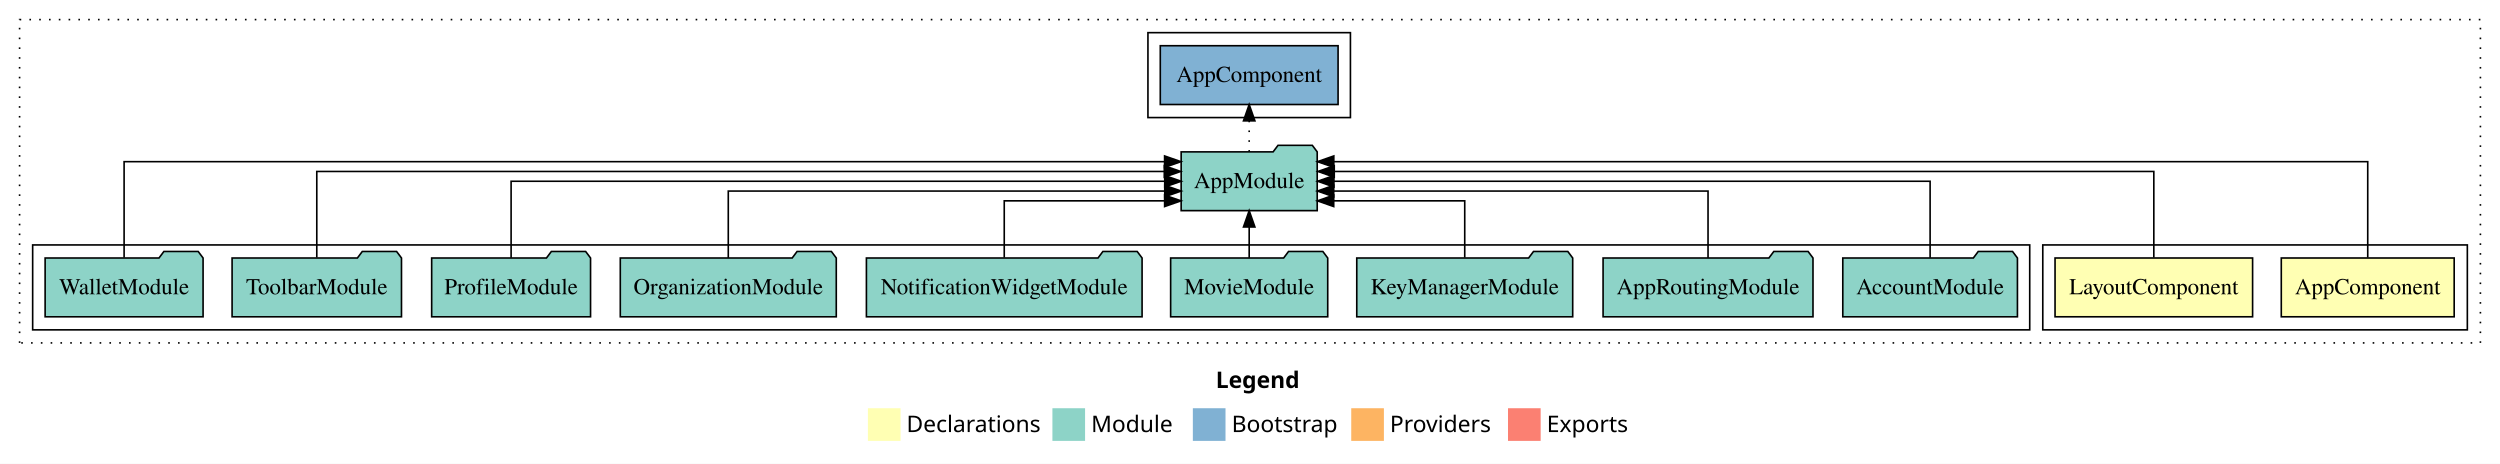
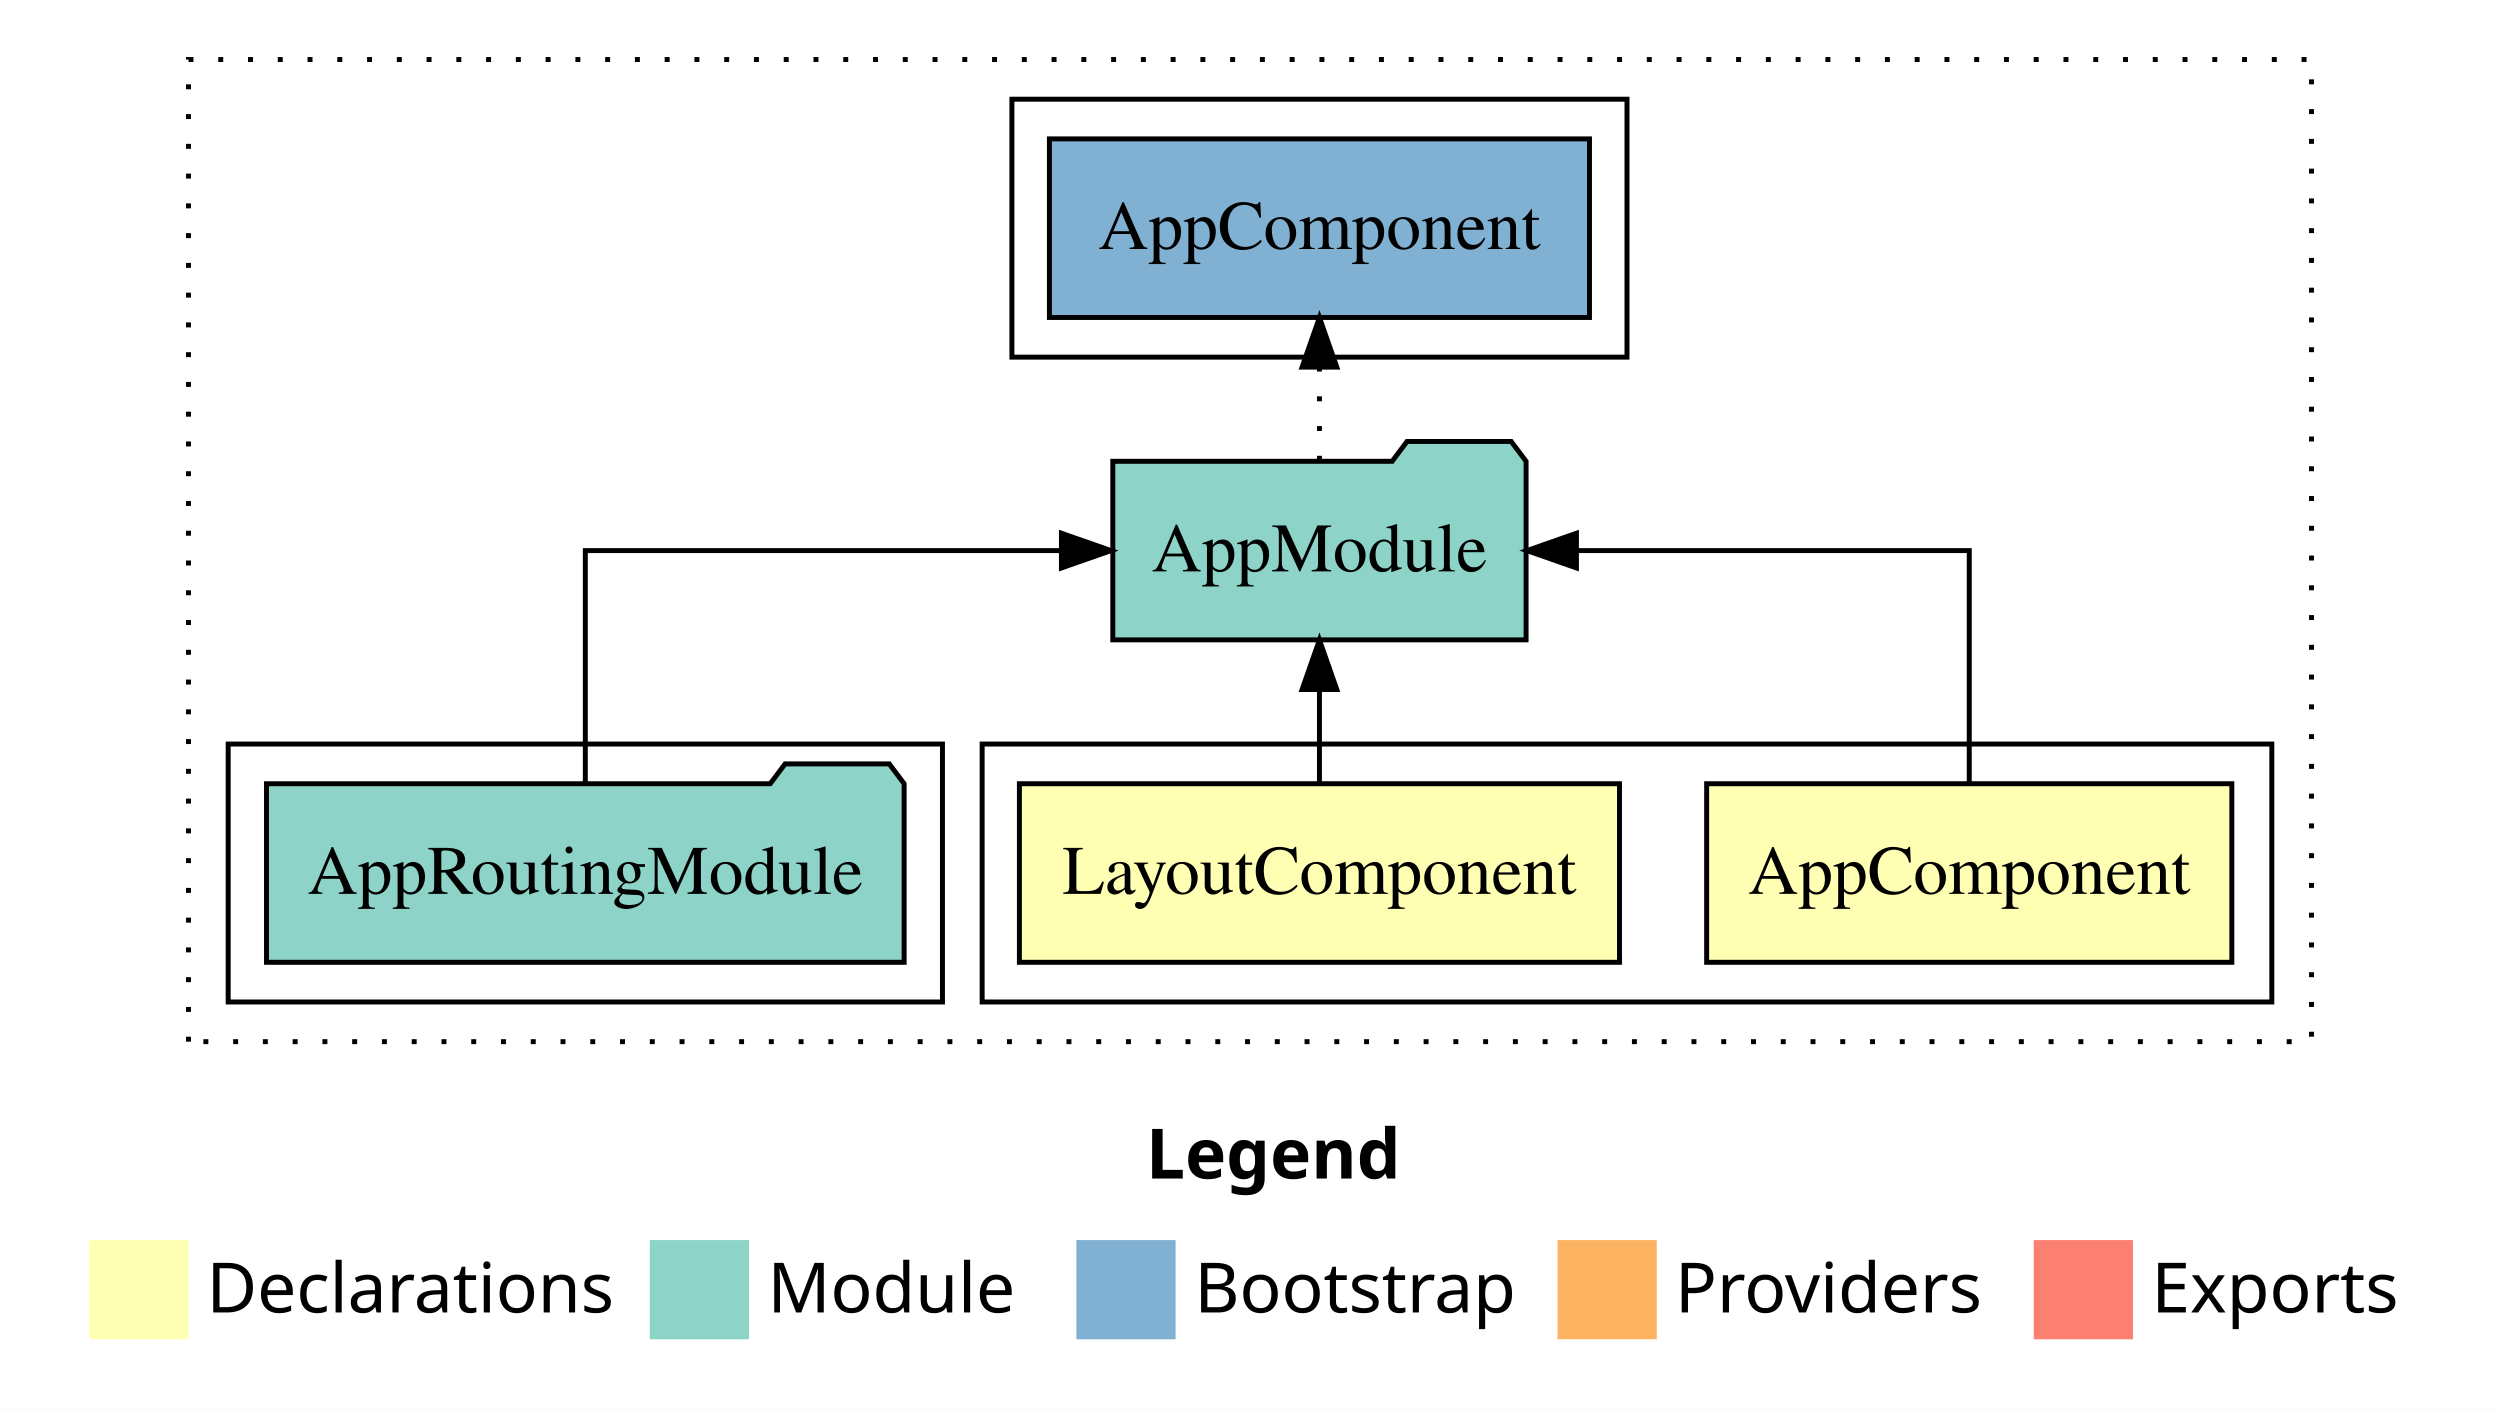
- <svg xmlns="http://www.w3.org/2000/svg" width="1531pt" height="284pt" viewBox="0.00 0.00 1531.00 284.00">
+ <svg xmlns="http://www.w3.org/2000/svg" width="504pt" height="284pt" viewBox="0.00 0.00 504.00 284.00">
  <g id="graph0" class="graph" transform="scale(1 1) rotate(0) translate(4 280)">
-     <polygon fill="#ffffff" stroke="transparent" points="-4,4 -4,-280 1527,-280 1527,4 -4,4" />
-     <text text-anchor="start" x="740.509" y="-42.4" font-family="sans-serif" font-weight="bold" font-size="14.00" fill="#000000">Legend</text>
-     <polygon fill="#ffffb3" stroke="transparent" points="527.5,-10 527.5,-30 547.5,-30 547.5,-10 527.5,-10" />
-     <text text-anchor="start" x="551.129" y="-15.4" font-family="sans-serif" font-size="14.00" fill="#000000">  Declarations</text>
-     <polygon fill="#8dd3c7" stroke="transparent" points="640.5,-10 640.5,-30 660.5,-30 660.5,-10 640.5,-10" />
-     <text text-anchor="start" x="664.225" y="-15.4" font-family="sans-serif" font-size="14.00" fill="#000000">  Module</text>
-     <polygon fill="#80b1d3" stroke="transparent" points="726.5,-10 726.5,-30 746.5,-30 746.5,-10 726.5,-10" />
-     <text text-anchor="start" x="750.281" y="-15.4" font-family="sans-serif" font-size="14.00" fill="#000000">  Bootstrap</text>
-     <polygon fill="#fdb462" stroke="transparent" points="823.5,-10 823.5,-30 843.5,-30 843.5,-10 823.5,-10" />
-     <text text-anchor="start" x="847.173" y="-15.4" font-family="sans-serif" font-size="14.00" fill="#000000">  Providers</text>
-     <polygon fill="#fb8072" stroke="transparent" points="919.5,-10 919.5,-30 939.5,-30 939.5,-10 919.5,-10" />
-     <text text-anchor="start" x="943.226" y="-15.4" font-family="sans-serif" font-size="14.00" fill="#000000">  Exports</text>
+     <polygon fill="#ffffff" stroke="transparent" points="-4,4 -4,-280 500,-280 500,4 -4,4" />
+     <text text-anchor="start" x="227.009" y="-42.4" font-family="sans-serif" font-weight="bold" font-size="14.00" fill="#000000">Legend</text>
+     <polygon fill="#ffffb3" stroke="transparent" points="14,-10 14,-30 34,-30 34,-10 14,-10" />
+     <text text-anchor="start" x="37.629" y="-15.4" font-family="sans-serif" font-size="14.00" fill="#000000">  Declarations</text>
+     <polygon fill="#8dd3c7" stroke="transparent" points="127,-10 127,-30 147,-30 147,-10 127,-10" />
+     <text text-anchor="start" x="150.725" y="-15.4" font-family="sans-serif" font-size="14.00" fill="#000000">  Module</text>
+     <polygon fill="#80b1d3" stroke="transparent" points="213,-10 213,-30 233,-30 233,-10 213,-10" />
+     <text text-anchor="start" x="236.781" y="-15.4" font-family="sans-serif" font-size="14.00" fill="#000000">  Bootstrap</text>
+     <polygon fill="#fdb462" stroke="transparent" points="310,-10 310,-30 330,-30 330,-10 310,-10" />
+     <text text-anchor="start" x="333.673" y="-15.4" font-family="sans-serif" font-size="14.00" fill="#000000">  Providers</text>
+     <polygon fill="#fb8072" stroke="transparent" points="406,-10 406,-30 426,-30 426,-10 406,-10" />
+     <text text-anchor="start" x="429.726" y="-15.4" font-family="sans-serif" font-size="14.00" fill="#000000">  Exports</text>
    <g id="clust1" class="cluster">
-       <polygon fill="none" stroke="#000000" stroke-dasharray="1,5" points="8,-70 8,-268 1515,-268 1515,-70 8,-70" />
+       <polygon fill="none" stroke="#000000" stroke-dasharray="1,5" points="34,-70 34,-268 462,-268 462,-70 34,-70" />
    </g>
    <g id="clust2" class="cluster">
-       <polygon fill="none" stroke="#000000" points="1247,-78 1247,-130 1507,-130 1507,-78 1247,-78" />
+       <polygon fill="none" stroke="#000000" points="194,-78 194,-130 454,-130 454,-78 194,-78" />
    </g>
    <g id="clust5" class="cluster">
-       <polygon fill="none" stroke="#000000" points="16,-78 16,-130 1239,-130 1239,-78 16,-78" />
+       <polygon fill="none" stroke="#000000" points="42,-78 42,-130 186,-130 186,-78 42,-78" />
    </g>
    <g id="clust7" class="cluster">
-       <polygon fill="none" stroke="#000000" points="699,-208 699,-260 823,-260 823,-208 699,-208" />
+       <polygon fill="none" stroke="#000000" points="200,-208 200,-260 324,-260 324,-208 200,-208" />
    </g>
    <g id="node1" class="node">
-       <polygon fill="#ffffb3" stroke="#000000" points="1498.94,-122 1393.06,-122 1393.06,-86 1498.94,-86 1498.94,-122" />
-       <text text-anchor="middle" x="1446" y="-99.8" font-family="Times,serif" font-size="14.00" fill="#000000">AppComponent</text>
+       <polygon fill="#ffffb3" stroke="#000000" points="445.94,-122 340.06,-122 340.06,-86 445.94,-86 445.94,-122" />
+       <text text-anchor="middle" x="393" y="-99.8" font-family="Times,serif" font-size="14.00" fill="#000000">AppComponent</text>
    </g>
    <g id="node3" class="node">
-       <polygon fill="#8dd3c7" stroke="#000000" points="802.657,-187 799.657,-191 778.657,-191 775.657,-187 719.343,-187 719.343,-151 802.657,-151 802.657,-187" />
-       <text text-anchor="middle" x="761" y="-164.8" font-family="Times,serif" font-size="14.00" fill="#000000">AppModule</text>
+       <polygon fill="#8dd3c7" stroke="#000000" points="303.657,-187 300.657,-191 279.657,-191 276.657,-187 220.343,-187 220.343,-151 303.657,-151 303.657,-187" />
+       <text text-anchor="middle" x="262" y="-164.8" font-family="Times,serif" font-size="14.00" fill="#000000">AppModule</text>
    </g>
    <g id="edge1" class="edge">
-       <path fill="none" stroke="#000000" d="M1446,-122.248C1446,-145.018 1446,-181 1446,-181 1446,-181 812.819,-181 812.819,-181" />
-       <polygon fill="#000000" stroke="#000000" points="812.819,-177.5 802.819,-181 812.819,-184.5 812.819,-177.5" />
+       <path fill="none" stroke="#000000" d="M393,-122.106C393,-141.339 393,-169 393,-169 393,-169 313.809,-169 313.809,-169" />
+       <polygon fill="#000000" stroke="#000000" points="313.809,-165.5 303.809,-169 313.809,-172.5 313.809,-165.5" />
    </g>
    <g id="node2" class="node">
-       <polygon fill="#ffffb3" stroke="#000000" points="1375.49,-122 1254.51,-122 1254.51,-86 1375.49,-86 1375.49,-122" />
-       <text text-anchor="middle" x="1315" y="-99.8" font-family="Times,serif" font-size="14.00" fill="#000000">LayoutComponent</text>
+       <polygon fill="#ffffb3" stroke="#000000" points="322.49,-122 201.51,-122 201.51,-86 322.49,-86 322.49,-122" />
+       <text text-anchor="middle" x="262" y="-99.8" font-family="Times,serif" font-size="14.00" fill="#000000">LayoutComponent</text>
    </g>
    <g id="edge2" class="edge">
-       <path fill="none" stroke="#000000" d="M1315,-122.284C1315,-143.321 1315,-175 1315,-175 1315,-175 813.095,-175 813.095,-175" />
-       <polygon fill="#000000" stroke="#000000" points="813.095,-171.5 803.095,-175 813.095,-178.5 813.095,-171.5" />
+       <path fill="none" stroke="#000000" d="M262,-122.106C262,-122.106 262,-140.991 262,-140.991" />
+       <polygon fill="#000000" stroke="#000000" points="258.5,-140.991 262,-150.991 265.5,-140.991 258.5,-140.991" />
    </g>
-     <g id="node13" class="node">
-       <polygon fill="#80b1d3" stroke="#000000" points="815.439,-252 706.561,-252 706.561,-216 815.439,-216 815.439,-252" />
-       <text text-anchor="middle" x="761" y="-229.8" font-family="Times,serif" font-size="14.00" fill="#000000">AppComponent </text>
+     <g id="node5" class="node">
+       <polygon fill="#80b1d3" stroke="#000000" points="316.439,-252 207.561,-252 207.561,-216 316.439,-216 316.439,-252" />
+       <text text-anchor="middle" x="262" y="-229.8" font-family="Times,serif" font-size="14.00" fill="#000000">AppComponent </text>
    </g>
-     <g id="edge12" class="edge">
-       <path fill="none" stroke="#000000" stroke-dasharray="1,5" d="M761,-187.106C761,-187.106 761,-205.991 761,-205.991" />
-       <polygon fill="#000000" stroke="#000000" points="757.5,-205.991 761,-215.991 764.5,-205.991 757.5,-205.991" />
+     <g id="edge4" class="edge">
+       <path fill="none" stroke="#000000" stroke-dasharray="1,5" d="M262,-187.106C262,-187.106 262,-205.991 262,-205.991" />
+       <polygon fill="#000000" stroke="#000000" points="258.5,-205.991 262,-215.991 265.5,-205.991 258.5,-205.991" />
    </g>
    <g id="node4" class="node">
-       <polygon fill="#8dd3c7" stroke="#000000" points="1231.476,-122 1228.476,-126 1207.476,-126 1204.476,-122 1124.524,-122 1124.524,-86 1231.476,-86 1231.476,-122" />
-       <text text-anchor="middle" x="1178" y="-99.8" font-family="Times,serif" font-size="14.00" fill="#000000">AccountModule</text>
+       <polygon fill="#8dd3c7" stroke="#000000" points="178.274,-122 175.274,-126 154.274,-126 151.274,-122 49.726,-122 49.726,-86 178.274,-86 178.274,-122" />
+       <text text-anchor="middle" x="114" y="-99.8" font-family="Times,serif" font-size="14.00" fill="#000000">AppRoutingModule</text>
    </g>
    <g id="edge3" class="edge">
-       <path fill="none" stroke="#000000" d="M1178,-122.106C1178,-141.339 1178,-169 1178,-169 1178,-169 812.893,-169 812.893,-169" />
-       <polygon fill="#000000" stroke="#000000" points="812.893,-165.5 802.893,-169 812.893,-172.5 812.893,-165.5" />
-     </g>
-     <g id="node5" class="node">
-       <polygon fill="#8dd3c7" stroke="#000000" points="1106.274,-122 1103.274,-126 1082.274,-126 1079.274,-122 977.726,-122 977.726,-86 1106.274,-86 1106.274,-122" />
-       <text text-anchor="middle" x="1042" y="-99.8" font-family="Times,serif" font-size="14.00" fill="#000000">AppRoutingModule</text>
-     </g>
-     <g id="edge4" class="edge">
-       <path fill="none" stroke="#000000" d="M1042,-122.022C1042,-139.373 1042,-163 1042,-163 1042,-163 812.765,-163 812.765,-163" />
-       <polygon fill="#000000" stroke="#000000" points="812.765,-159.5 802.765,-163 812.765,-166.5 812.765,-159.5" />
-     </g>
-     <g id="node6" class="node">
-       <polygon fill="#8dd3c7" stroke="#000000" points="959.12,-122 956.12,-126 935.12,-126 932.12,-122 826.88,-122 826.88,-86 959.12,-86 959.12,-122" />
-       <text text-anchor="middle" x="893" y="-99.8" font-family="Times,serif" font-size="14.00" fill="#000000">KeyManagerModule</text>
-     </g>
-     <g id="edge5" class="edge">
-       <path fill="none" stroke="#000000" d="M893,-122.24C893,-137.571 893,-157 893,-157 893,-157 812.766,-157 812.766,-157" />
-       <polygon fill="#000000" stroke="#000000" points="812.766,-153.5 802.766,-157 812.766,-160.5 812.766,-153.5" />
-     </g>
-     <g id="node7" class="node">
-       <polygon fill="#8dd3c7" stroke="#000000" points="809.1,-122 806.1,-126 785.1,-126 782.1,-122 712.9,-122 712.9,-86 809.1,-86 809.1,-122" />
-       <text text-anchor="middle" x="761" y="-99.8" font-family="Times,serif" font-size="14.00" fill="#000000">MovieModule</text>
-     </g>
-     <g id="edge6" class="edge">
-       <path fill="none" stroke="#000000" d="M761,-122.106C761,-122.106 761,-140.991 761,-140.991" />
-       <polygon fill="#000000" stroke="#000000" points="757.5,-140.991 761,-150.991 764.5,-140.991 757.5,-140.991" />
-     </g>
-     <g id="node8" class="node">
-       <polygon fill="#8dd3c7" stroke="#000000" points="695.41,-122 692.41,-126 671.41,-126 668.41,-122 526.59,-122 526.59,-86 695.41,-86 695.41,-122" />
-       <text text-anchor="middle" x="611" y="-99.8" font-family="Times,serif" font-size="14.00" fill="#000000">NotificationWidgetModule</text>
-     </g>
-     <g id="edge7" class="edge">
-       <path fill="none" stroke="#000000" d="M611,-122.24C611,-137.571 611,-157 611,-157 611,-157 709.217,-157 709.217,-157" />
-       <polygon fill="#000000" stroke="#000000" points="709.217,-160.5 719.217,-157 709.217,-153.5 709.217,-160.5" />
-     </g>
-     <g id="node9" class="node">
-       <polygon fill="#8dd3c7" stroke="#000000" points="508.133,-122 505.133,-126 484.133,-126 481.133,-122 375.867,-122 375.867,-86 508.133,-86 508.133,-122" />
-       <text text-anchor="middle" x="442" y="-99.8" font-family="Times,serif" font-size="14.00" fill="#000000">OrganizationModule</text>
-     </g>
-     <g id="edge8" class="edge">
-       <path fill="none" stroke="#000000" d="M442,-122.022C442,-139.373 442,-163 442,-163 442,-163 709.296,-163 709.296,-163" />
-       <polygon fill="#000000" stroke="#000000" points="709.296,-166.5 719.296,-163 709.296,-159.5 709.296,-166.5" />
-     </g>
-     <g id="node10" class="node">
-       <polygon fill="#8dd3c7" stroke="#000000" points="357.65,-122 354.65,-126 333.65,-126 330.65,-122 260.35,-122 260.35,-86 357.65,-86 357.65,-122" />
-       <text text-anchor="middle" x="309" y="-99.8" font-family="Times,serif" font-size="14.00" fill="#000000">ProfileModule</text>
-     </g>
-     <g id="edge9" class="edge">
-       <path fill="none" stroke="#000000" d="M309,-122.106C309,-141.339 309,-169 309,-169 309,-169 709.287,-169 709.287,-169" />
-       <polygon fill="#000000" stroke="#000000" points="709.287,-172.5 719.287,-169 709.287,-165.5 709.287,-172.5" />
-     </g>
-     <g id="node11" class="node">
-       <polygon fill="#8dd3c7" stroke="#000000" points="241.868,-122 238.868,-126 217.868,-126 214.868,-122 138.132,-122 138.132,-86 241.868,-86 241.868,-122" />
-       <text text-anchor="middle" x="190" y="-99.8" font-family="Times,serif" font-size="14.00" fill="#000000">ToolbarModule</text>
-     </g>
-     <g id="edge10" class="edge">
-       <path fill="none" stroke="#000000" d="M190,-122.284C190,-143.321 190,-175 190,-175 190,-175 709.013,-175 709.013,-175" />
-       <polygon fill="#000000" stroke="#000000" points="709.013,-178.5 719.013,-175 709.013,-171.5 709.013,-178.5" />
-     </g>
-     <g id="node12" class="node">
-       <polygon fill="#8dd3c7" stroke="#000000" points="120.365,-122 117.365,-126 96.365,-126 93.365,-122 23.634,-122 23.634,-86 120.365,-86 120.365,-122" />
-       <text text-anchor="middle" x="72" y="-99.8" font-family="Times,serif" font-size="14.00" fill="#000000">WalletModule</text>
-     </g>
-     <g id="edge11" class="edge">
-       <path fill="none" stroke="#000000" d="M72,-122.248C72,-145.018 72,-181 72,-181 72,-181 709.195,-181 709.195,-181" />
-       <polygon fill="#000000" stroke="#000000" points="709.195,-184.5 719.195,-181 709.195,-177.5 709.195,-184.5" />
+       <path fill="none" stroke="#000000" d="M114,-122.106C114,-141.339 114,-169 114,-169 114,-169 209.985,-169 209.985,-169" />
+       <polygon fill="#000000" stroke="#000000" points="209.985,-172.5 219.985,-169 209.985,-165.5 209.985,-172.5" />
    </g>
  </g>
</svg>
